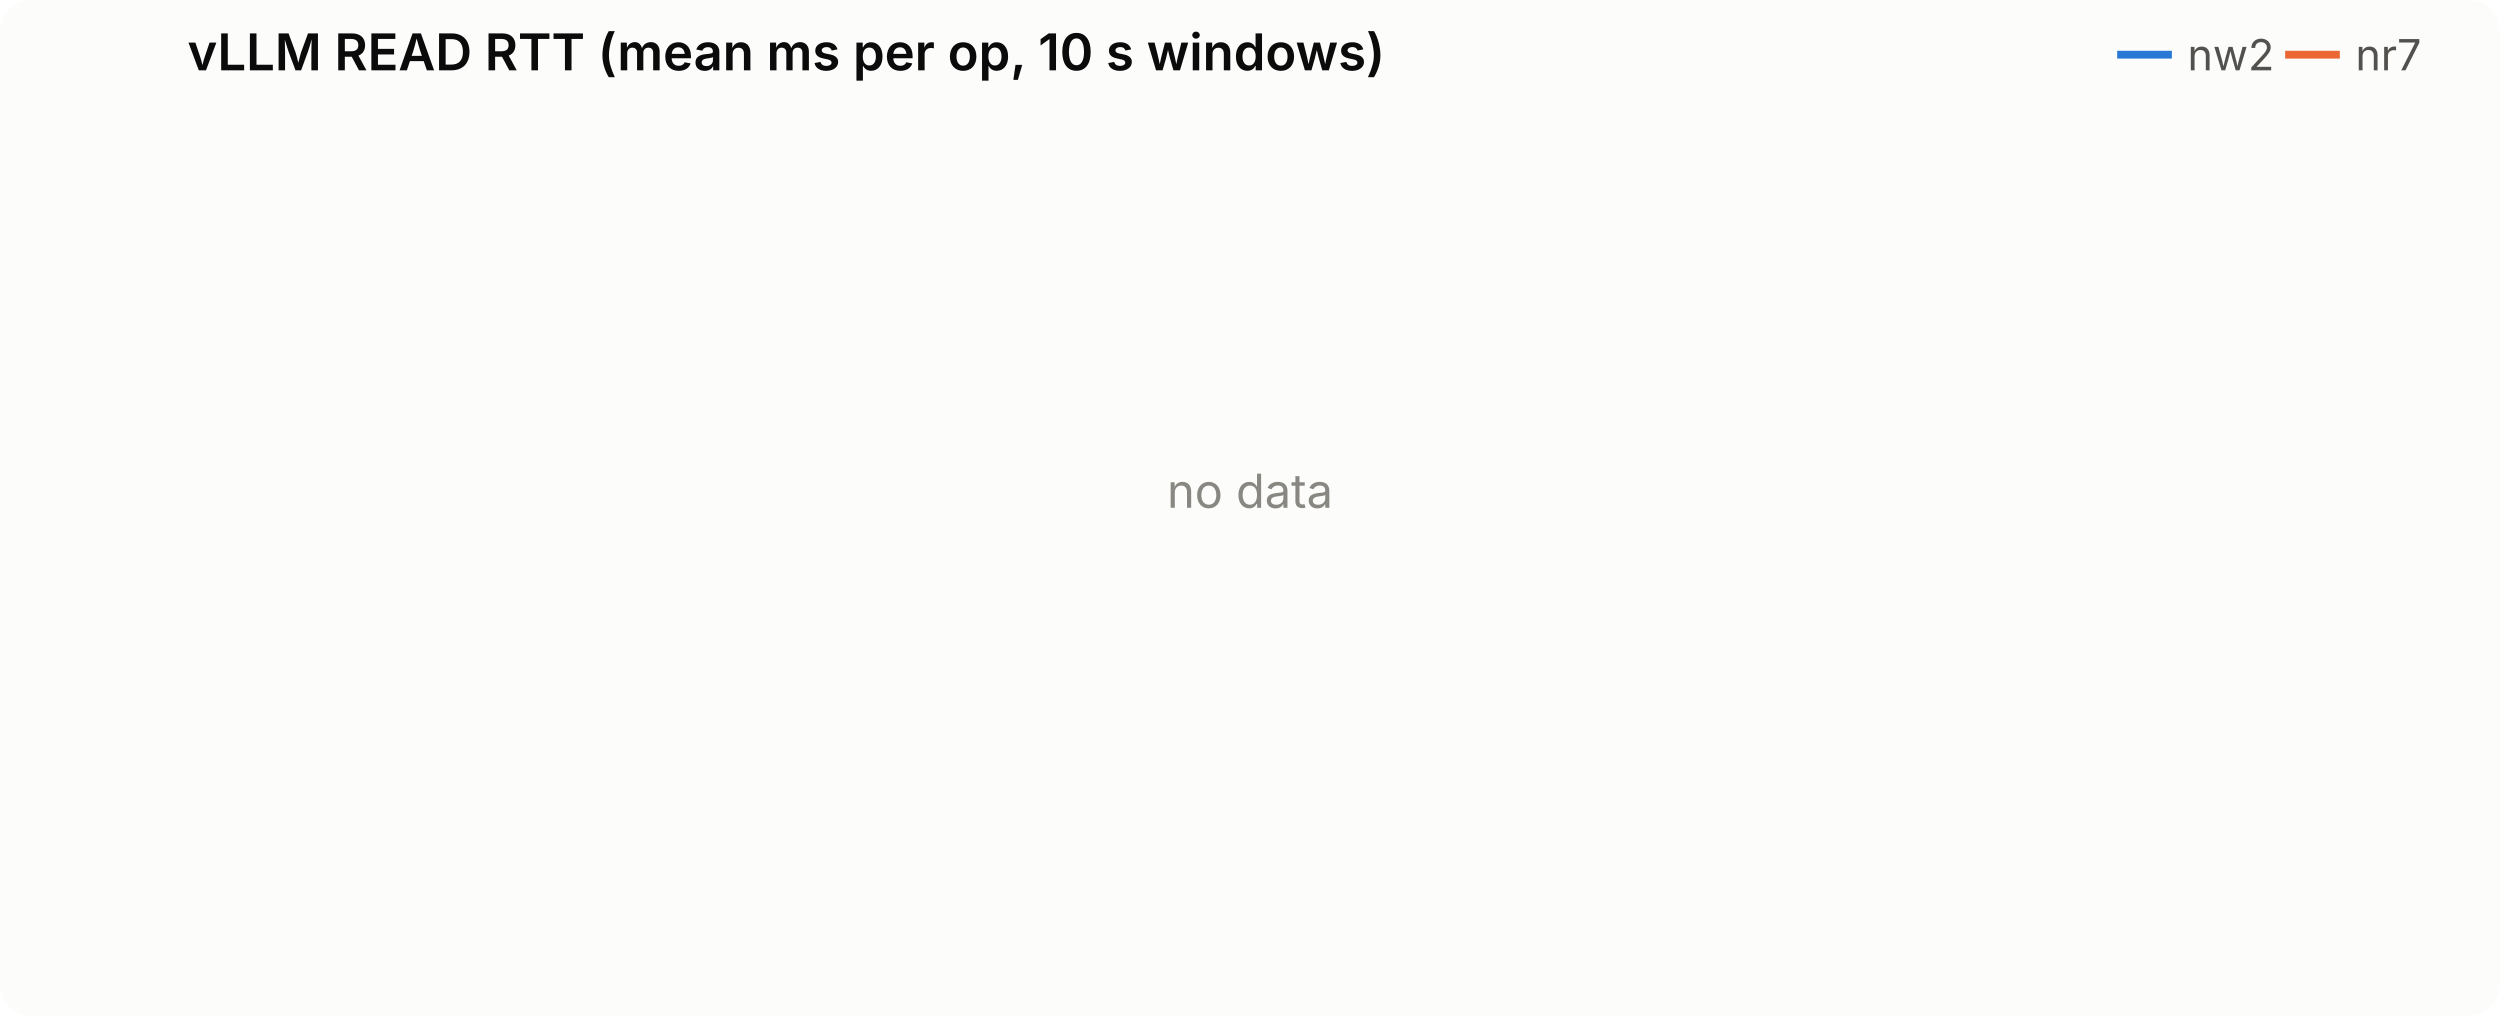
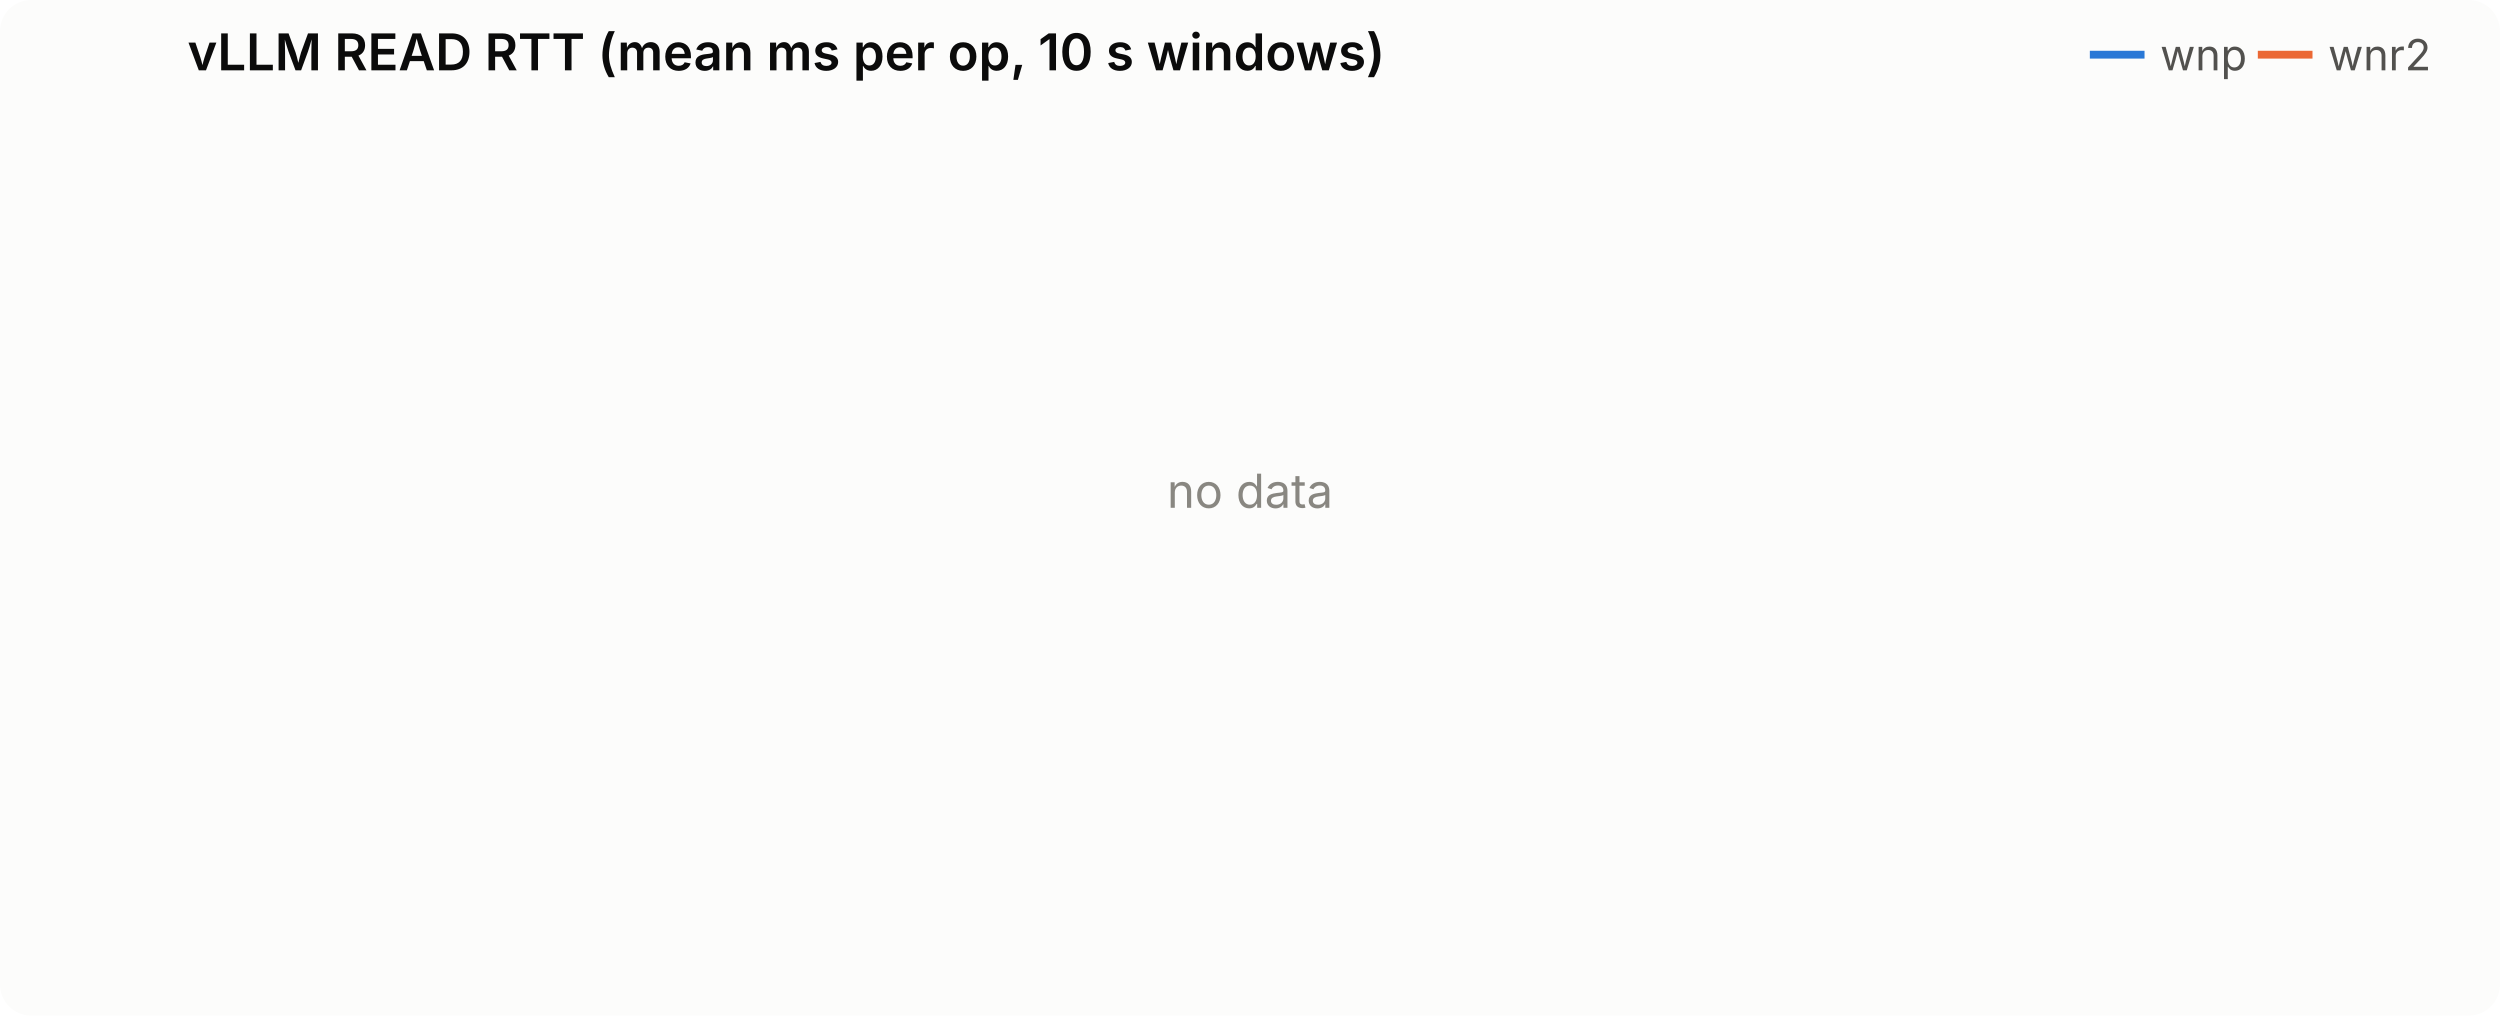
<svg xmlns="http://www.w3.org/2000/svg" viewBox="0 0 640 260" width="640" height="260" font-family="system-ui, -apple-system, Segoe UI, sans-serif" role="img" aria-label="vLLM READ RTT (mean ms per op, 10 s windows)">
  <rect width="640" height="260" rx="8" fill="#fcfcfb" />
  <text x="48" y="18" font-size="13" font-weight="600" fill="#0b0b0b">vLLM READ RTT (mean ms per op, 10 s windows)</text>
-   <line x1="585" x2="599" y1="14" y2="14" stroke="#eb6834" stroke-width="2" />
-   <text x="603" y="18" font-size="11" fill="#52514e">nr7</text>
-   <line x1="542" x2="556" y1="14" y2="14" stroke="#2a78d6" stroke-width="2" />
-   <text x="560" y="18" font-size="11" fill="#52514e">nw2</text>
+   <line x1="578" x2="592" y1="14" y2="14" stroke="#eb6834" stroke-width="2" />
+   <text x="596" y="18" font-size="11" fill="#52514e">wnr2</text>
+   <line x1="535" x2="549" y1="14" y2="14" stroke="#2a78d6" stroke-width="2" />
+   <text x="553" y="18" font-size="11" fill="#52514e">wnp</text>
  <text x="320.0" y="130.0" text-anchor="middle" font-size="12" fill="#898781">no data</text>
</svg>
